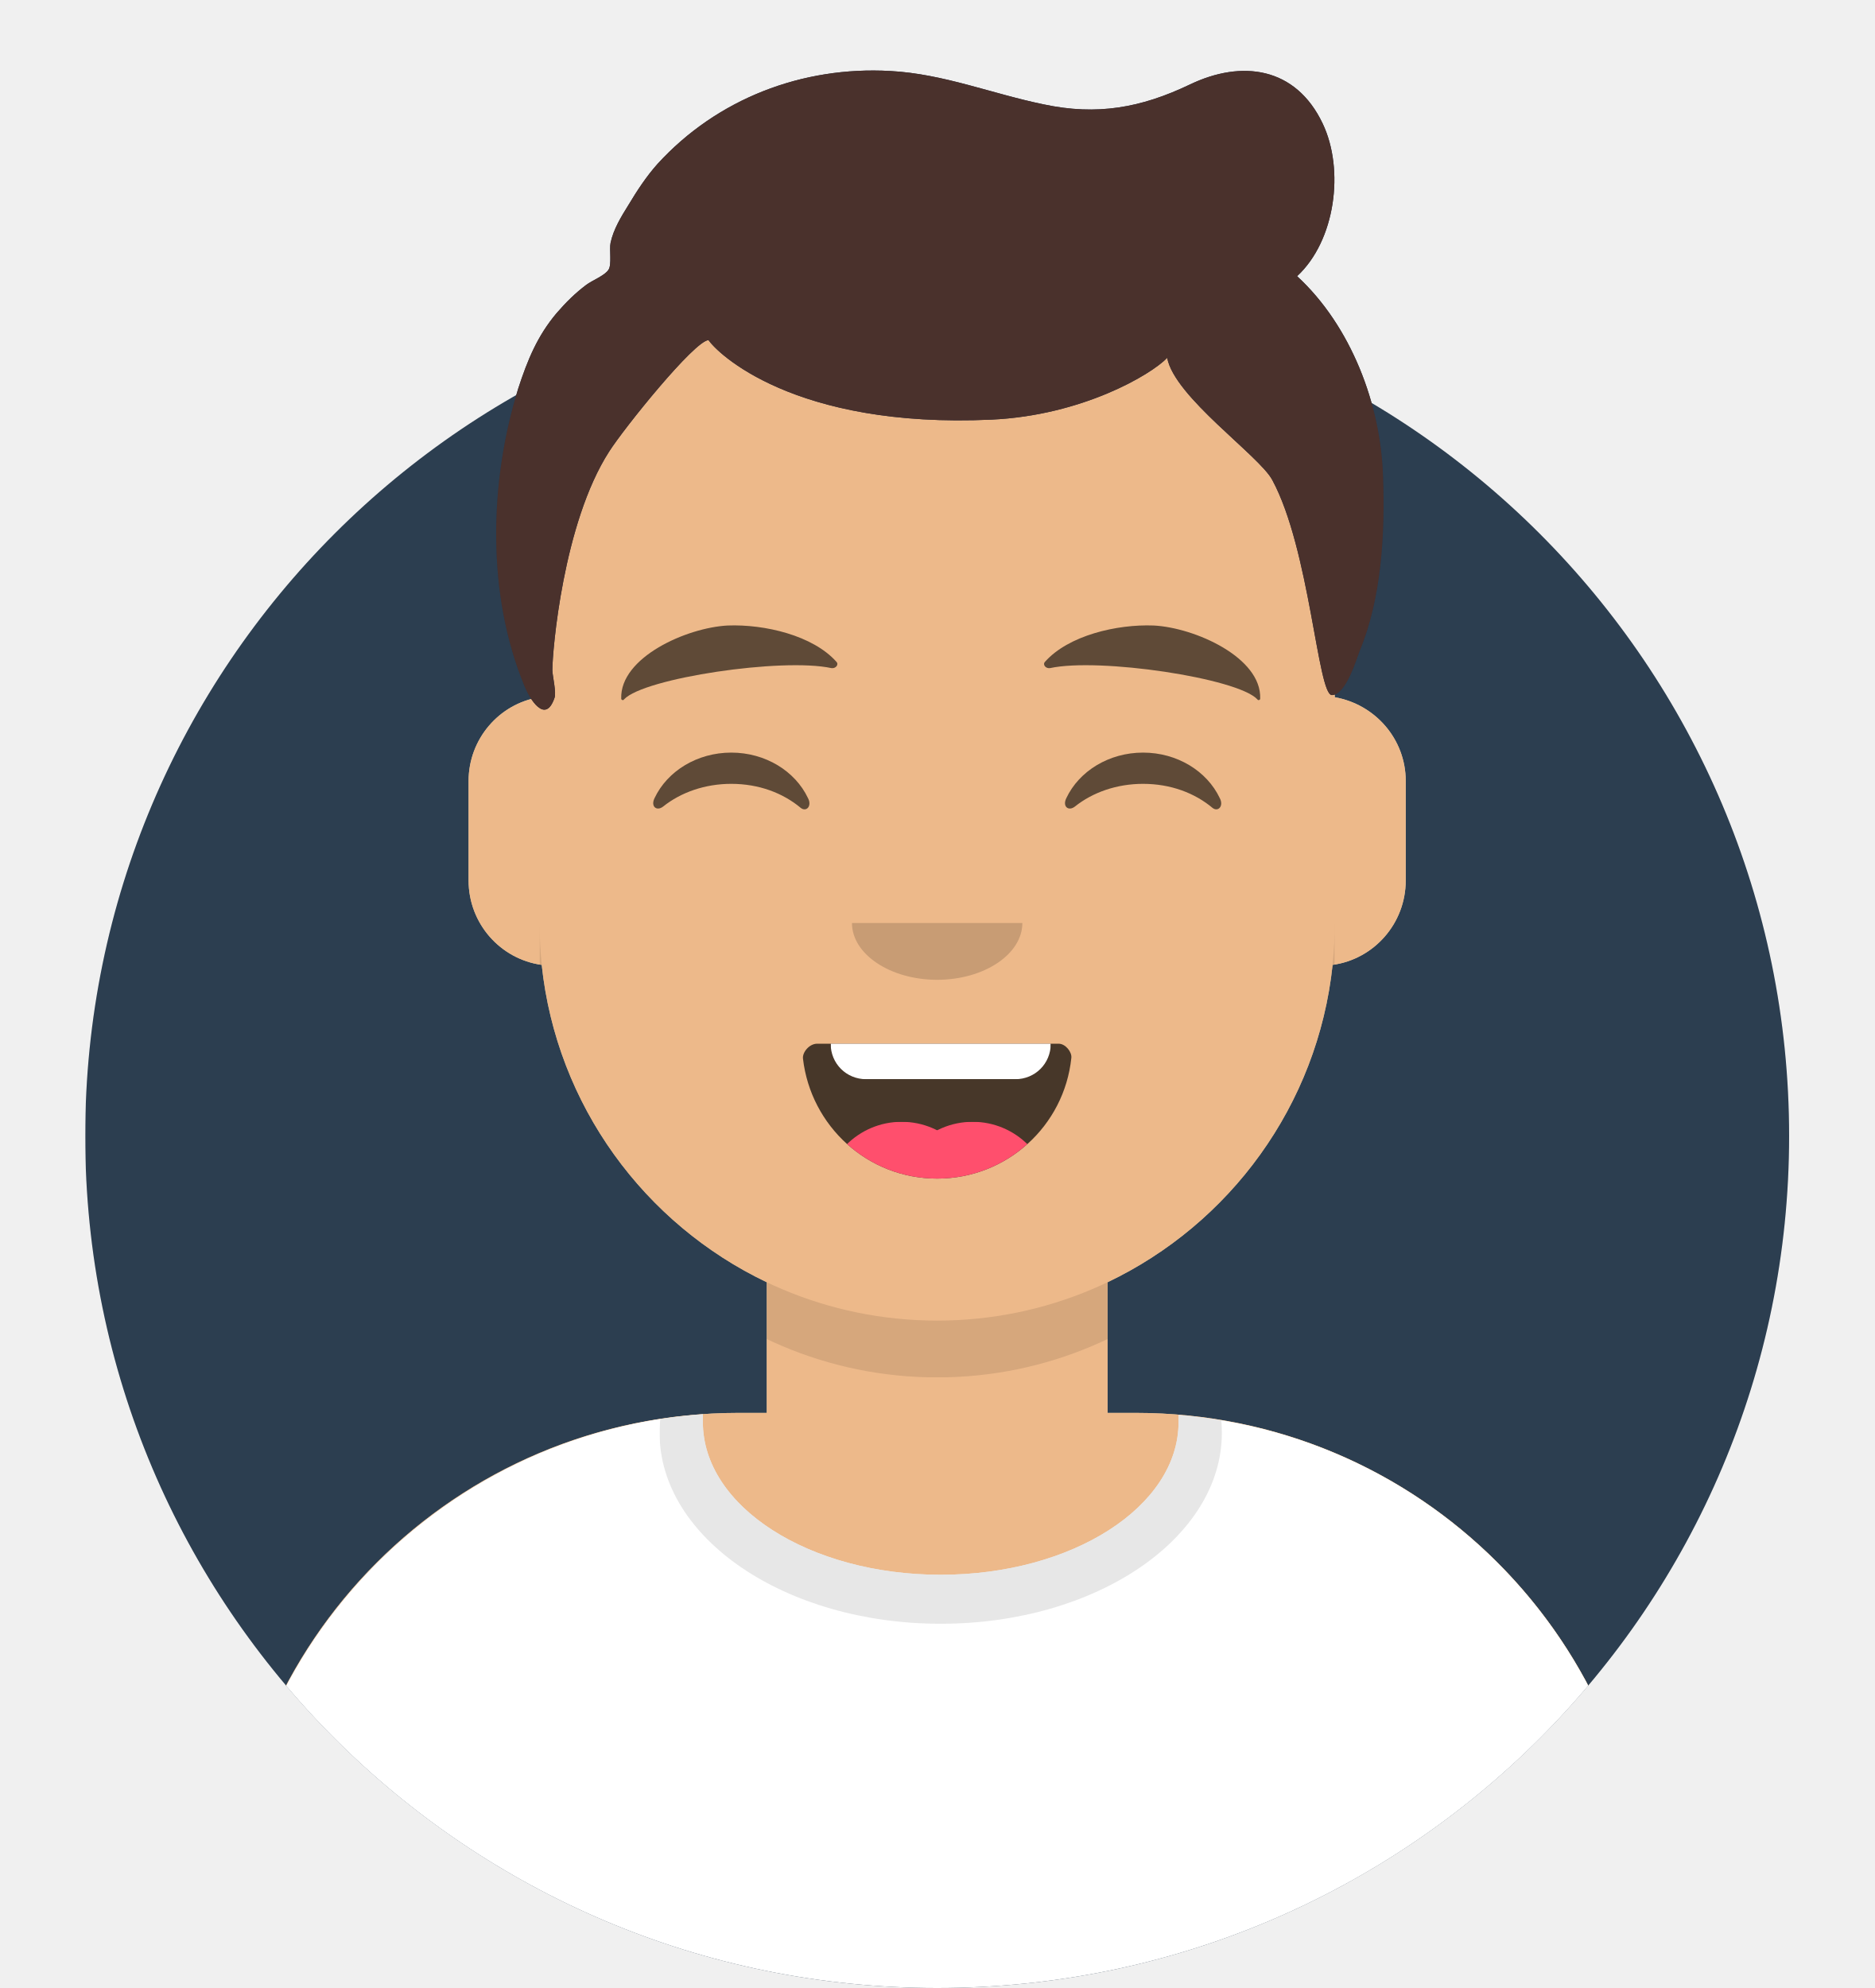
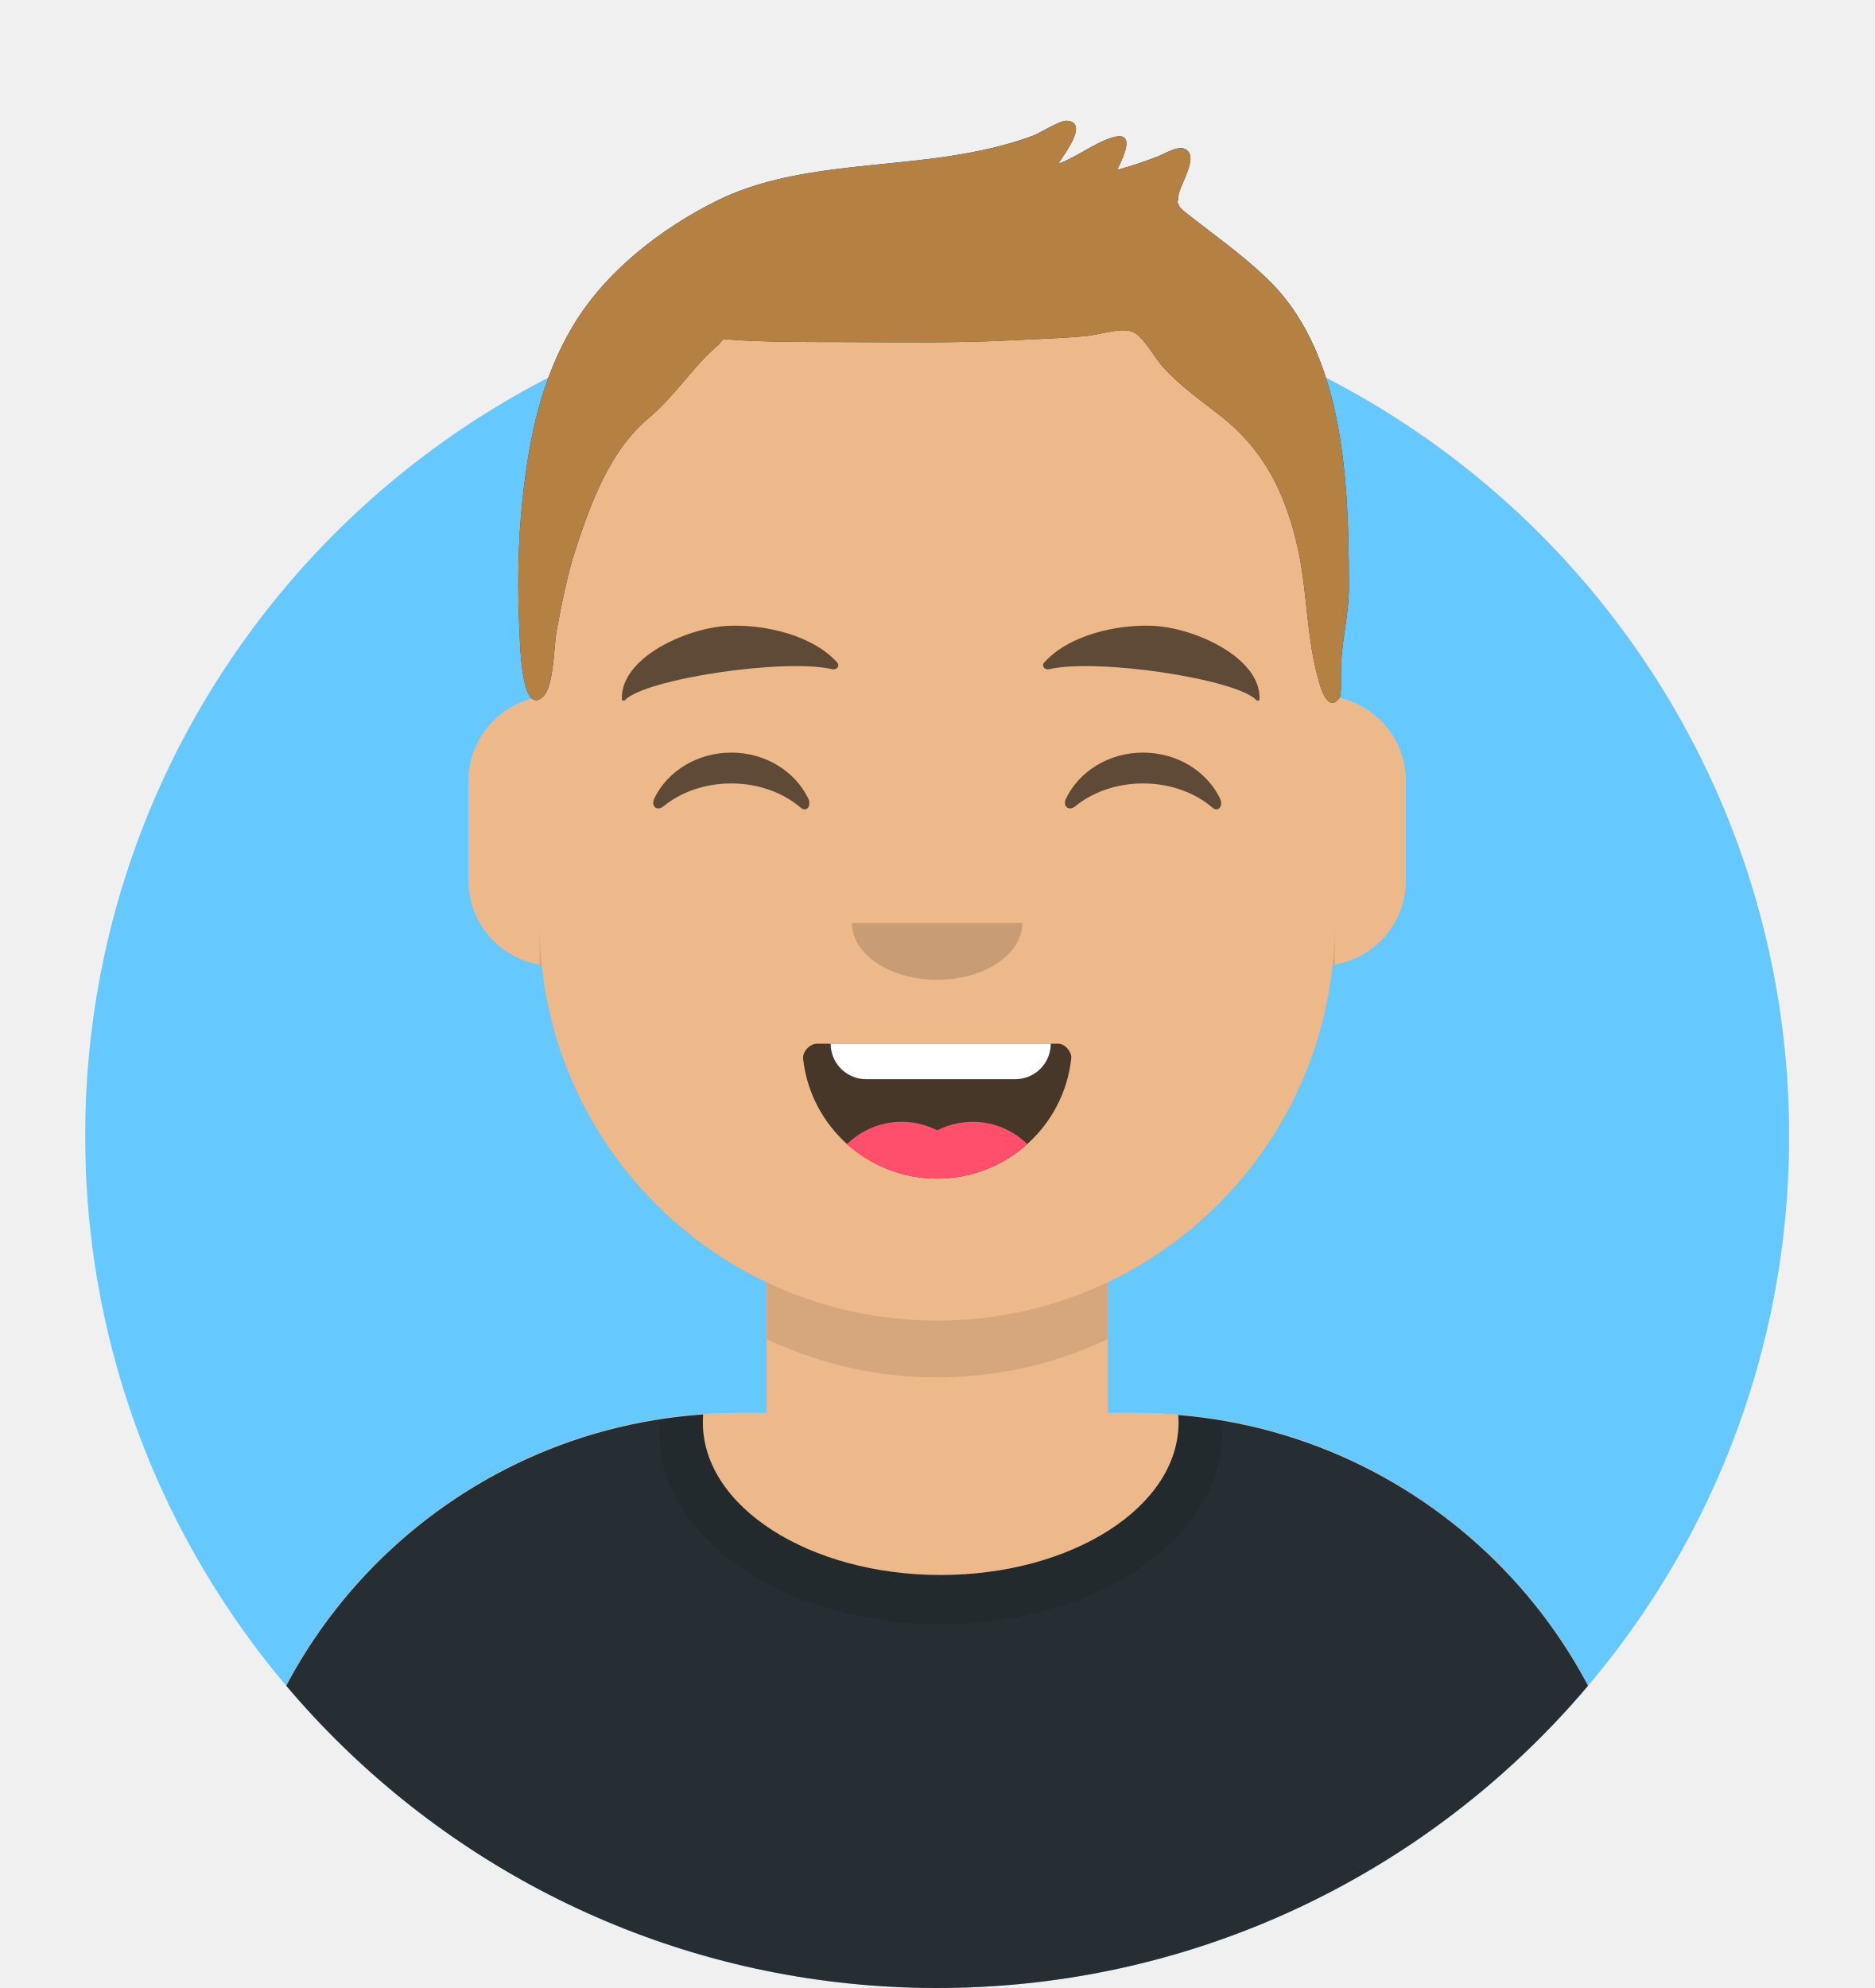
- <svg xmlns="http://www.w3.org/2000/svg" version="1.1" id="Layer_1" x="0px" y="0px" viewBox="0 0 264 280" style="enable-background:new 0 0 264 280;" xml:space="preserve">
-   <style type="text/css">
- 	.st0{fill-rule:evenodd;clip-rule:evenodd;fill:#E6E6E6;}
- 	.st1{filter:url(#Adobe_OpacityMaskFilter);}
- 	.st2{fill-rule:evenodd;clip-rule:evenodd;fill:#FFFFFF;}
- 	.st3{mask:url(#mask-2_1_);}
- 	.st4{fill-rule:evenodd;clip-rule:evenodd;fill:#2C3E50;}
- 	.st5{filter:url(#Adobe_OpacityMaskFilter_1_);}
- 	.st6{mask:url(#mask-4_1_);}
- 	.st7{fill-rule:evenodd;clip-rule:evenodd;fill:#D0C6AC;}
- 	.st8{filter:url(#Adobe_OpacityMaskFilter_2_);}
- 	.st9{mask:url(#mask-6_1_);}
- 	.st10{fill-rule:evenodd;clip-rule:evenodd;fill:#EDB98A;}
- 	.st11{filter:url(#Adobe_OpacityMaskFilter_3_);}
- 	.st12{mask:url(#mask-6_2_);fill-rule:evenodd;clip-rule:evenodd;fill-opacity:0.1;}
- 	.st13{filter:url(#Adobe_OpacityMaskFilter_4_);}
- 	.st14{mask:url(#react-mask-952_1_);}
- 	.st15{filter:url(#Adobe_OpacityMaskFilter_5_);}
- 	.st16{opacity:0.6;mask:url(#react-mask-952_2_);}
- 	.st17{fill-rule:evenodd;clip-rule:evenodd;fill-opacity:0.16;}
- 	.st18{fill-rule:evenodd;clip-rule:evenodd;fill-opacity:0.7;}
- 	.st19{filter:url(#Adobe_OpacityMaskFilter_6_);}
- 	.st20{mask:url(#react-mask-934_1_);fill-rule:evenodd;clip-rule:evenodd;fill:#FFFFFF;}
- 	.st21{filter:url(#Adobe_OpacityMaskFilter_7_);}
- 	.st22{mask:url(#react-mask-934_2_);}
- 	.st23{fill-rule:evenodd;clip-rule:evenodd;fill:#FF4F6D;}
- 	.st24{fill-rule:evenodd;clip-rule:evenodd;fill-opacity:0.6;}
- 	.st25{filter:url(#Adobe_OpacityMaskFilter_8_);}
- 	.st26{mask:url(#react-mask-925_1_);}
- 	.st27{fill-rule:evenodd;clip-rule:evenodd;fill:#28354B;}
- 	.st28{filter:url(#Adobe_OpacityMaskFilter_9_);}
- 	.st29{mask:url(#react-mask-924_1_);}
- 	.st30{fill-rule:evenodd;clip-rule:evenodd;fill:#4A312C;}
- </style>
-   <g>
-     <g transform="translate(-825, -1100)">
+ <svg xmlns="http://www.w3.org/2000/svg" xmlns:xlink="http://www.w3.org/1999/xlink" width="264px" height="280px" viewBox="0 0 264 280" version="1.1">
+   <defs>
+     <circle id="path-1" cx="120" cy="120" r="120" />
+     <path d="M12,160 C12,226.274 65.726,280 132,280 C198.274,280 252,226.274 252,160 L264,160 L264,-1.42108547e-14 L-3.19744231e-14,-1.42108547e-14 L-3.19744231e-14,160 L12,160 Z" id="path-3" />
+     <path d="M124,144.611 L124,163 L128,163 L128,163 C167.765,163 200,195.235 200,235 L200,244 L0,244 L0,235 C-4.86974701e-15,195.235 32.235,163 72,163 L72,163 L76,163 L76,144.611 C58.763,136.422 46.372,119.687 44.305,99.881 C38.48,99.058 34,94.052 34,88 L34,74 C34,68.054 38.325,63.118 44,62.166 L44,56 L44,56 C44,25.072 69.072,5.68137151e-15 100,0 L100,0 L100,0 C130.928,-5.68137151e-15 156,25.072 156,56 L156,62.166 C161.675,63.118 166,68.054 166,74 L166,88 C166,94.052 161.52,99.058 155.695,99.881 C153.628,119.687 141.237,136.422 124,144.611 Z" id="path-5" />
+   </defs>
+   <g id="Avataaar" stroke="none" stroke-width="1" fill="none" fill-rule="evenodd">
+     <g transform="translate(-825, -1100)" id="Avataaar/Circle">
      <g transform="translate(825, 1100)">
-         <g id="Circle" transform="translate(12, 40)">
-           <g id="Circle-Background">
-             <circle class="st0" cx="120" cy="120" r="120" />
-           </g>
-           <defs>
-             <filter id="Adobe_OpacityMaskFilter" filterUnits="userSpaceOnUse" x="0" y="0" width="240" height="240">
-               <feColorMatrix type="matrix" values="1 0 0 0 0  0 1 0 0 0  0 0 1 0 0  0 0 0 1 0" />
-             </filter>
-           </defs>
-           <mask maskUnits="userSpaceOnUse" x="0" y="0" width="240" height="240" id="mask-2_1_">
-             <g class="st1">
-               <circle id="path-1_1_" class="st2" cx="120" cy="120" r="120" />
-             </g>
+         <g id="Circle" stroke-width="1" fill-rule="evenodd" transform="translate(12, 40)">
+           <mask id="mask-2" fill="white">
+             <use xlink:href="#path-1" />
          </mask>
-           <g class="st3">
-             <rect class="st4" width="240" height="240" />
+           <use id="Circle-Background" fill="#E6E6E6" xlink:href="#path-1" />
+           <g id="Color/Palette/Blue-01" mask="url(#mask-2)" fill="#65C9FF">
+             <rect id="🖍Color" x="0" y="0" width="240" height="240" />
          </g>
        </g>
-         <g id="Mask">
- 			</g>
-         <defs>
-           <filter id="Adobe_OpacityMaskFilter_1_" filterUnits="userSpaceOnUse" x="-1" y="0" width="265" height="280">
-             <feColorMatrix type="matrix" values="1 0 0 0 0  0 1 0 0 0  0 0 1 0 0  0 0 0 1 0" />
-           </filter>
-         </defs>
-         <mask maskUnits="userSpaceOnUse" x="-1" y="0" width="265" height="280" id="mask-4_1_">
-           <g class="st5">
-             <path id="path-3_1_" class="st2" d="M12,160c0,66.3,53.7,120,120,120s120-53.7,120-120h12V0H0v160H12z" />
-           </g>
+         <mask id="mask-4" fill="white">
+           <use xlink:href="#path-3" />
        </mask>
-         <g id="Avataaar" class="st6">
+         <g id="Mask" />
+         <g id="Avataaar" stroke-width="1" fill-rule="evenodd" mask="url(#mask-4)">
          <g id="Body" transform="translate(32, 36)">
-             <g>
-               <path class="st7" d="M124,144.6V163h4l0,0c39.8,0,72,32.2,72,72v9H0v-9c0-39.8,32.2-72,72-72l0,0h4v-18.4        c-17.2-8.2-29.6-24.9-31.7-44.7C38.5,99.1,34,94.1,34,88V74c0-5.9,4.3-10.9,10-11.8V56l0,0c0-30.9,25.1-56,56-56l0,0l0,0        c30.9,0,56,25.1,56,56v6.2c5.7,1,10,5.9,10,11.8v14c0,6.1-4.5,11.1-10.3,11.9C153.6,119.7,141.2,136.4,124,144.6z" />
-             </g>
-             <defs>
-               <filter id="Adobe_OpacityMaskFilter_2_" filterUnits="userSpaceOnUse" x="-32" y="0" width="264" height="244">
-                 <feColorMatrix type="matrix" values="1 0 0 0 0  0 1 0 0 0  0 0 1 0 0  0 0 0 1 0" />
-               </filter>
-             </defs>
-             <mask maskUnits="userSpaceOnUse" x="-32" y="0" width="264" height="244" id="mask-6_1_">
-               <g class="st8">
-                 <path id="path-5_1_" class="st2" d="M124,144.6V163h4l0,0c39.8,0,72,32.2,72,72v9H0v-9c0-39.8,32.2-72,72-72l0,0h4v-18.4         c-17.2-8.2-29.6-24.9-31.7-44.7C38.5,99.1,34,94.1,34,88V74c0-5.9,4.3-10.9,10-11.8V56l0,0c0-30.9,25.1-56,56-56l0,0l0,0         c30.9,0,56,25.1,56,56v6.2c5.7,1,10,5.9,10,11.8v14c0,6.1-4.5,11.1-10.3,11.9C153.6,119.7,141.2,136.4,124,144.6z" />
-               </g>
+             <mask id="mask-6" fill="white">
+               <use xlink:href="#path-5" />
            </mask>
-             <g class="st9">
-               <g id="Color" transform="translate(-32, 0)">
-                 <rect class="st10" width="264" height="244" />
+             <use fill="#D0C6AC" xlink:href="#path-5" />
+             <g id="Skin/👶🏽-03-Brown" mask="url(#mask-6)" fill="#EDB98A">
+               <g transform="translate(-32, 0)" id="Color">
+                 <rect x="0" y="0" width="264" height="244" />
              </g>
            </g>
+             <path d="M156,79 L156,102 C156,132.928 130.928,158 100,158 C69.072,158 44,132.928 44,102 L44,79 L44,94 C44,124.928 69.072,150 100,150 C130.928,150 156,124.928 156,94 L156,79 Z" id="Neck-Shadow" fill-opacity="0.1" fill="#000000" mask="url(#mask-6)" />
+           </g>
+           <g id="Clothing/Shirt-Crew-Neck" transform="translate(0, 170)">
            <defs>
-               <filter id="Adobe_OpacityMaskFilter_3_" filterUnits="userSpaceOnUse" x="44" y="79" width="112" height="79">
-                 <feColorMatrix type="matrix" values="1 0 0 0 0  0 1 0 0 0  0 0 1 0 0  0 0 0 1 0" />
-               </filter>
+               <path d="M165.96,29.295 C202.936,32.325 232,63.294 232,101.052 L232,110 L32,110 L32,101.052 C32,62.953 61.592,31.765 99.045,29.22 C99.015,29.593 99,29.969 99,30.348 C99,42.211 113.998,51.828 132.5,51.828 C151.002,51.828 166,42.211 166,30.348 C166,29.995 165.987,29.644 165.96,29.295 Z" id="react-path-34" />
            </defs>
-             <mask maskUnits="userSpaceOnUse" x="44" y="79" width="112" height="79" id="mask-6_2_">
-               <g class="st11">
-                 <path id="path-5_2_" class="st2" d="M124,144.6V163h4l0,0c39.8,0,72,32.2,72,72v9H0v-9c0-39.8,32.2-72,72-72l0,0h4v-18.4         c-17.2-8.2-29.6-24.9-31.7-44.7C38.5,99.1,34,94.1,34,88V74c0-5.9,4.3-10.9,10-11.8V56l0,0c0-30.9,25.1-56,56-56l0,0l0,0         c30.9,0,56,25.1,56,56v6.2c5.7,1,10,5.9,10,11.8v14c0,6.1-4.5,11.1-10.3,11.9C153.6,119.7,141.2,136.4,124,144.6z" />
-               </g>
+             <mask id="react-mask-35" fill="white">
+               <use xlink:href="#react-path-34" />
            </mask>
-             <path id="Neck-Shadow" class="st12" d="M156,79v23c0,30.9-25.1,56-56,56s-56-25.1-56-56V79v15c0,30.9,25.1,56,56,56       s56-25.1,56-56V79z" />
-           </g>
-           <g transform="translate(0, 170)">
-             <g id="Clothes">
-               <path class="st0" d="M166,29.3c37,3,66,34,66,71.8v8.9H32v-8.9C32,63,61.6,31.8,99,29.2c0,0.4,0,0.7,0,1.1        c0,11.9,15,21.5,33.5,21.5S166,42.2,166,30.3C166,30,166,29.6,166,29.3z" />
+             <use id="Clothes" fill="#E6E6E6" fill-rule="evenodd" xlink:href="#react-path-34" />
+             <g id="Color/Palette/Gray-01" mask="url(#react-mask-35)" fill-rule="evenodd" fill="#262E33">
+               <rect id="🖍Color" x="0" y="0" width="264" height="110" />
            </g>
-             <defs>
-               <filter id="Adobe_OpacityMaskFilter_4_" filterUnits="userSpaceOnUse" x="0" y="0" width="264" height="110">
-                 <feColorMatrix type="matrix" values="1 0 0 0 0  0 1 0 0 0  0 0 1 0 0  0 0 0 1 0" />
-               </filter>
-             </defs>
-             <mask maskUnits="userSpaceOnUse" x="0" y="0" width="264" height="110" id="react-mask-952_1_">
-               <g class="st13">
-                 <path id="react-path-951_1_" class="st2" d="M166,29.3c37,3,66,34,66,71.8v8.9H32v-8.9C32,63,61.6,31.8,99,29.2         c0,0.4,0,0.7,0,1.1c0,11.9,15,21.5,33.5,21.5S166,42.2,166,30.3C166,30,166,29.6,166,29.3z" />
-               </g>
-             </mask>
-             <g class="st14">
-               <rect class="st2" width="264" height="110" />
-             </g>
-             <defs>
-               <filter id="Adobe_OpacityMaskFilter_5_" filterUnits="userSpaceOnUse" x="92.9" y="4.9" width="79.3" height="53.8">
-                 <feColorMatrix type="matrix" values="1 0 0 0 0  0 1 0 0 0  0 0 1 0 0  0 0 0 1 0" />
-               </filter>
-             </defs>
-             <mask maskUnits="userSpaceOnUse" x="92.9" y="4.9" width="79.3" height="53.8" id="react-mask-952_2_">
-               <g class="st15">
-                 <path id="react-path-951_2_" class="st2" d="M166,29.3c37,3,66,34,66,71.8v8.9H32v-8.9C32,63,61.6,31.8,99,29.2         c0,0.4,0,0.7,0,1.1c0,11.9,15,21.5,33.5,21.5S166,42.2,166,30.3C166,30,166,29.6,166,29.3z" />
-               </g>
-             </mask>
-             <g id="Shadowy" class="st16">
-               <g transform="translate(92, 4)">
-                 <ellipse class="st17" cx="40.5" cy="27.8" rx="39.6" ry="26.9" />
+             <g id="Shadowy" opacity="0.6" stroke-width="1" fill-rule="evenodd" mask="url(#react-mask-35)" fill-opacity="0.16" fill="#000000">
+               <g transform="translate(92, 4)" id="Hola-👋🏼">
+                 <ellipse cx="40.5" cy="27.848" rx="39.635" ry="26.914" />
              </g>
            </g>
          </g>
-           <g id="Face" transform="translate(76, 82)">
-             <g transform="translate(2, 52)">
-               <g id="Mouth">
-                 <path class="st18" d="M35.1,15.1C36.2,24.6,44.2,32,54,32c9.8,0,17.9-7.4,18.9-17c0.1-0.8-0.8-2-1.8-2c-14.9,0-26.3,0-34,0         C36,13,35,14.2,35.1,15.1z" />
-               </g>
+           <g id="Face" transform="translate(76, 82)" fill="#000000">
+             <g id="Mouth/Smile" transform="translate(2, 52)">
              <defs>
-                 <filter id="Adobe_OpacityMaskFilter_6_" filterUnits="userSpaceOnUse" x="39" y="2" width="31" height="16">
-                   <feColorMatrix type="matrix" values="1 0 0 0 0  0 1 0 0 0  0 0 1 0 0  0 0 0 1 0" />
-                 </filter>
+                 <path d="M35.118,15.128 C36.176,24.62 44.226,32 54,32 C63.804,32 71.874,24.574 72.892,15.04 C72.974,14.273 72.117,13 71.043,13 C56.149,13 44.738,13 37.087,13 C36.007,13 35.012,14.178 35.118,15.128 Z" id="react-path-36" />
              </defs>
-               <mask maskUnits="userSpaceOnUse" x="39" y="2" width="31" height="16" id="react-mask-934_1_">
-                 <g class="st19">
-                   <path id="react-path-933_1_" class="st2" d="M35.1,15.1C36.2,24.6,44.2,32,54,32c9.8,0,17.9-7.4,18.9-17          c0.1-0.8-0.8-2-1.8-2c-14.9,0-26.3,0-34,0C36,13,35,14.2,35.1,15.1z" />
-                 </g>
+               <mask id="react-mask-37" fill="white">
+                 <use xlink:href="#react-path-36" />
              </mask>
-               <path id="Teeth" class="st20" d="M44,2h21c2.8,0,5,2.2,5,5v6c0,2.8-2.2,5-5,5H44c-2.8,0-5-2.2-5-5V7C39,4.2,41.2,2,44,2z" />
-               <defs>
-                 <filter id="Adobe_OpacityMaskFilter_7_" filterUnits="userSpaceOnUse" x="38" y="24" width="32" height="22">
-                   <feColorMatrix type="matrix" values="1 0 0 0 0  0 1 0 0 0  0 0 1 0 0  0 0 0 1 0" />
-                 </filter>
-               </defs>
-               <mask maskUnits="userSpaceOnUse" x="38" y="24" width="32" height="22" id="react-mask-934_2_">
-                 <g class="st21">
-                   <path id="react-path-933_2_" class="st2" d="M35.1,15.1C36.2,24.6,44.2,32,54,32c9.8,0,17.9-7.4,18.9-17          c0.1-0.8-0.8-2-1.8-2c-14.9,0-26.3,0-34,0C36,13,35,14.2,35.1,15.1z" />
-                 </g>
-               </mask>
-               <g id="Tongue" class="st22">
+               <use id="Mouth" fill-opacity="0.7" fill="#000000" fill-rule="evenodd" xlink:href="#react-path-36" />
+               <rect id="Teeth" fill="#FFFFFF" fill-rule="evenodd" mask="url(#react-mask-37)" x="39" y="2" width="31" height="16" rx="5" />
+               <g id="Tongue" stroke-width="1" fill-rule="evenodd" mask="url(#react-mask-37)" fill="#FF4F6D">
                <g transform="translate(38, 24)">
-                   <circle class="st23" cx="11" cy="11" r="11" />
-                   <circle class="st23" cx="21" cy="11" r="11" />
+                   <circle cx="11" cy="11" r="11" />
+                   <circle cx="21" cy="11" r="11" />
                </g>
              </g>
            </g>
-             <g transform="translate(28, 40)">
-               <path id="Nose" class="st17" d="M16,8c0,4.4,5.4,8,12,8l0,0c6.6,0,12-3.6,12-8" />
+             <g id="Nose/Default" transform="translate(28, 40)" fill-opacity="0.16">
+               <path d="M16,8 C16,12.418 21.373,16 28,16 L28,16 C34.627,16 40,12.418 40,8" id="Nose" />
            </g>
-             <g transform="translate(0, 8)">
-               <path id="Squint" class="st24" d="M16.2,22.4C18,18.6,22.2,16,27,16c4.8,0,9,2.6,10.8,6.4c0.6,1.1-0.2,2-1,1.4        c-2.5-2.1-5.9-3.4-9.8-3.4c-3.7,0-7.1,1.2-9.6,3.2C16.5,24.3,15.6,23.6,16.2,22.4z" />
-               <path class="st24" d="M74.2,22.4C76,18.6,80.2,16,85,16c4.8,0,9,2.6,10.8,6.4c0.6,1.1-0.2,2-1,1.4c-2.5-2.1-5.9-3.4-9.8-3.4        c-3.7,0-7.1,1.2-9.6,3.2C74.5,24.3,73.6,23.6,74.2,22.4z" />
+             <g id="Eyes/Happy-😁" transform="translate(0, 8)" fill-opacity="0.6">
+               <path d="M16.16,22.447 C18.007,18.649 22.164,16 26.998,16 C31.814,16 35.959,18.63 37.815,22.407 C38.367,23.529 37.582,24.447 36.791,23.767 C34.34,21.66 30.859,20.344 26.998,20.344 C23.257,20.344 19.874,21.579 17.438,23.572 C16.547,24.3 15.62,23.558 16.16,22.447 Z" id="Squint" />
+               <path d="M74.16,22.447 C76.007,18.649 80.164,16 84.998,16 C89.814,16 93.959,18.63 95.815,22.407 C96.367,23.529 95.582,24.447 94.791,23.767 C92.34,21.66 88.859,20.344 84.998,20.344 C81.257,20.344 77.874,21.579 75.438,23.572 C74.547,24.3 73.62,23.558 74.16,22.447 Z" id="Squint" />
            </g>
-             <g>
-               <path id="Eyebrow" class="st24" d="M26.5,6.1c-5.8,0.3-15.2,4.5-15,10.3c0,0.2,0.3,0.3,0.4,0.1c2.8-3,22.3-5.9,29.2-4.4        c0.6,0.1,1.1-0.5,0.7-0.9C38.5,7.5,31.7,5.9,26.5,6.1" />
-               <path class="st24" d="M86.5,6.1c5.8,0.3,15.2,4.5,15,10.3c0,0.2-0.3,0.3-0.4,0.1c-2.8-3-22.3-5.9-29.2-4.4        c-0.6,0.1-1.1-0.5-0.7-0.9C74.5,7.5,81.3,5.9,86.5,6.1" />
+             <g id="Eyebrow/Natural/Default-Natural" fill-opacity="0.6">
+               <path d="M26.039,6.21 C20.278,6.983 11.293,12.005 12.044,17.818 C12.069,18.008 12.357,18.067 12.481,17.908 C14.967,14.72 34.193,10.037 41.194,11.015 C41.835,11.104 42.258,10.443 41.821,10.03 C38.077,6.495 31.2,5.512 26.039,6.21" id="Eyebrow" transform="translate(27, 12) rotate(5) translate(-27, -12) " />
+               <path d="M85.039,6.21 C79.278,6.983 70.293,12.005 71.044,17.818 C71.069,18.008 71.357,18.067 71.481,17.908 C73.967,14.72 93.193,10.037 100.194,11.015 C100.835,11.104 101.258,10.443 100.821,10.03 C97.077,6.495 90.2,5.512 85.039,6.21" id="Eyebrow" transform="translate(86, 12) scale(-1, 1) rotate(5) translate(-86, -12) " />
            </g>
          </g>
-           <g id="Top">
+           <g id="Top" stroke-width="1" fill-rule="evenodd">
            <defs>
-               <filter id="Adobe_OpacityMaskFilter_8_" filterUnits="userSpaceOnUse" x="-1" y="0" width="264" height="280">
-                 <feColorMatrix type="matrix" values="1 0 0 0 0  0 1 0 0 0  0 0 1 0 0  0 0 0 1 0" />
+               <rect id="react-path-57" x="0" y="0" width="264" height="280" />
+               <path d="M180.15,39.92 C177.39,37.1 174.186,34.707 171.069,32.307 C170.382,31.777 169.683,31.261 169.011,30.712 C168.858,30.587 167.292,29.466 167.105,29.053 C166.654,28.06 166.915,28.833 166.977,27.649 C167.056,26.151 170.111,21.919 167.831,20.949 C166.828,20.522 165.04,21.658 164.078,22.033 C162.196,22.767 160.292,23.393 158.347,23.933 C159.279,22.076 161.055,18.359 157.716,19.354 C155.114,20.129 152.69,22.122 150.076,23.059 C150.941,21.642 154.4,17.248 151.274,17.002 C150.302,16.926 147.471,18.75 146.424,19.14 C143.287,20.305 140.083,21.059 136.79,21.653 C125.592,23.671 112.497,23.095 102.137,28.193 C94.149,32.124 86.263,38.222 81.648,45.988 C77.201,53.473 75.538,61.664 74.607,70.241 C73.924,76.536 73.868,83.043 74.188,89.36 C74.292,91.43 74.525,100.971 77.532,98.081 C79.03,96.642 79.019,90.828 79.396,88.86 C80.147,84.945 80.87,81.013 82.122,77.223 C84.328,70.544 86.931,63.43 92.427,58.83 C95.954,55.878 98.431,51.889 101.806,48.911 C103.322,47.574 102.165,47.713 104.603,47.889 C106.241,48.006 107.885,48.051 109.526,48.094 C113.322,48.193 117.124,48.168 120.921,48.181 C128.568,48.209 136.179,48.317 143.819,47.916 C147.214,47.739 150.618,47.642 154.004,47.328 C155.895,47.153 159.251,45.941 160.808,46.867 C162.233,47.714 163.713,50.482 164.736,51.615 C167.154,54.294 170.036,56.339 172.862,58.535 C178.757,63.115 181.732,68.867 183.523,76.023 C185.306,83.153 184.806,89.768 187.013,96.785 C187.402,98.018 188.429,100.145 189.695,98.239 C189.93,97.885 189.87,95.939 189.87,94.819 C189.87,90.3 191.014,86.908 191,82.359 C190.944,68.527 190.496,50.491 180.15,39.92 Z" id="react-path-56" />
+               <filter x="-0.8%" y="-2.0%" width="101.5%" height="108.0%" filterUnits="objectBoundingBox" id="react-filter-53">
+                 <feOffset dx="0" dy="2" in="SourceAlpha" result="shadowOffsetOuter1" />
+                 <feColorMatrix values="0 0 0 0 0   0 0 0 0 0   0 0 0 0 0  0 0 0 0.16 0" type="matrix" in="shadowOffsetOuter1" result="shadowMatrixOuter1" />
+                 <feMerge>
+                   <feMergeNode in="shadowMatrixOuter1" />
+                   <feMergeNode in="SourceGraphic" />
+                 </feMerge>
              </filter>
            </defs>
-             <mask maskUnits="userSpaceOnUse" x="-1" y="0" width="264" height="280" id="react-mask-925_1_">
-               <g class="st25">
-                 <rect id="react-path-927_1_" class="st2" width="264" height="280" />
-               </g>
+             <mask id="react-mask-55" fill="white">
+               <use xlink:href="#react-path-57" />
            </mask>
-             <g class="st26">
+             <g id="Mask" />
+             <g id="Top/Short-Hair/Short-Flat" mask="url(#react-mask-55)">
              <g transform="translate(-1, 0)">
-                 <g id="Short-Hair">
-                   <path class="st27" d="M183.7,38.9c5.4-5,6.7-15,3.6-21.5c-3.8-8-11.4-9-18.7-5.5c-6.9,3.3-13.1,4.4-20.6,2.8          c-7.3-1.5-14.1-4.3-21.6-4.7C114,9.3,102,13.9,93.6,23.1c-1.6,1.8-2.9,3.8-4.1,5.8c-1,1.6-2.1,3.4-2.5,5.3          c-0.2,0.9,0.2,3.1-0.3,3.8c-0.5,0.8-2.3,1.5-3.1,2.1c-1.6,1.2-2.9,2.5-4.2,4c-2.7,3.2-4.1,6.6-5.4,10.6          c-4.1,13.2-4.5,29,0.9,42c0.7,1.7,2.9,5.4,4.2,1.6c0.3-0.7-0.3-3.2-0.3-3.9c0-2.7,1.5-20.7,8-30.8c2.1-3.3,12-15.6,14-15.7          c1.1,1.7,11.9,12.5,39.9,11.2c12.7-0.6,22.4-6.3,24.7-8.7c1,5.5,13,13.8,14.8,17.2c5.3,9.8,6.4,30.3,8.4,30.3          s3.5-5.2,3.9-6.2c3.1-7.4,3.6-16.6,3.3-24.6C195.5,57,191.3,45.9,183.7,38.9z" />
-                 </g>
-                 <defs>
-                   <filter id="Adobe_OpacityMaskFilter_9_" filterUnits="userSpaceOnUse" x="0" y="0" width="264" height="280">
-                     <feColorMatrix type="matrix" values="1 0 0 0 0  0 1 0 0 0  0 0 1 0 0  0 0 0 1 0" />
-                   </filter>
-                 </defs>
-                 <mask maskUnits="userSpaceOnUse" x="0" y="0" width="264" height="280" id="react-mask-924_1_">
-                   <g class="st28">
-                     <path id="react-path-926_1_" class="st2" d="M183.7,38.9c5.4-5,6.7-15,3.6-21.5c-3.8-8-11.4-9-18.7-5.5           c-6.9,3.3-13.1,4.4-20.6,2.8c-7.3-1.5-14.1-4.3-21.6-4.7C114,9.3,102,13.9,93.6,23.1c-1.6,1.8-2.9,3.8-4.1,5.8           c-1,1.6-2.1,3.4-2.5,5.3c-0.2,0.9,0.2,3.1-0.3,3.8c-0.5,0.8-2.3,1.5-3.1,2.1c-1.6,1.2-2.9,2.5-4.2,4           c-2.7,3.2-4.1,6.6-5.4,10.6c-4.1,13.2-4.5,29,0.9,42c0.7,1.7,2.9,5.4,4.2,1.6c0.3-0.7-0.3-3.2-0.3-3.9           c0-2.7,1.5-20.7,8-30.8c2.1-3.3,12-15.6,14-15.7c1.1,1.7,11.9,12.5,39.9,11.2c12.7-0.6,22.4-6.3,24.7-8.7           c1,5.5,13,13.8,14.8,17.2c5.3,9.8,6.4,30.3,8.4,30.3s3.5-5.2,3.9-6.2c3.1-7.4,3.6-16.6,3.3-24.6           C195.5,57,191.3,45.9,183.7,38.9z" />
-                   </g>
+                 <mask id="react-mask-54" fill="white">
+                   <use xlink:href="#react-path-56" />
                </mask>
-                 <g class="st29">
-                   <g transform="translate(0, 0) ">
-                     <rect class="st30" width="264" height="280" />
+                 <use id="Short-Hair" stroke="none" fill="#1F3140" fill-rule="evenodd" xlink:href="#react-path-56" />
+                 <g id="Skin/👶🏽-03-Brown" mask="url(#react-mask-54)" fill="#B58143">
+                   <g transform="translate(0, 0) " id="Color">
+                     <rect x="0" y="0" width="264" height="280" />
                  </g>
                </g>
              </g>
            </g>
          </g>
        </g>
      </g>
    </g>
  </g>
</svg>
